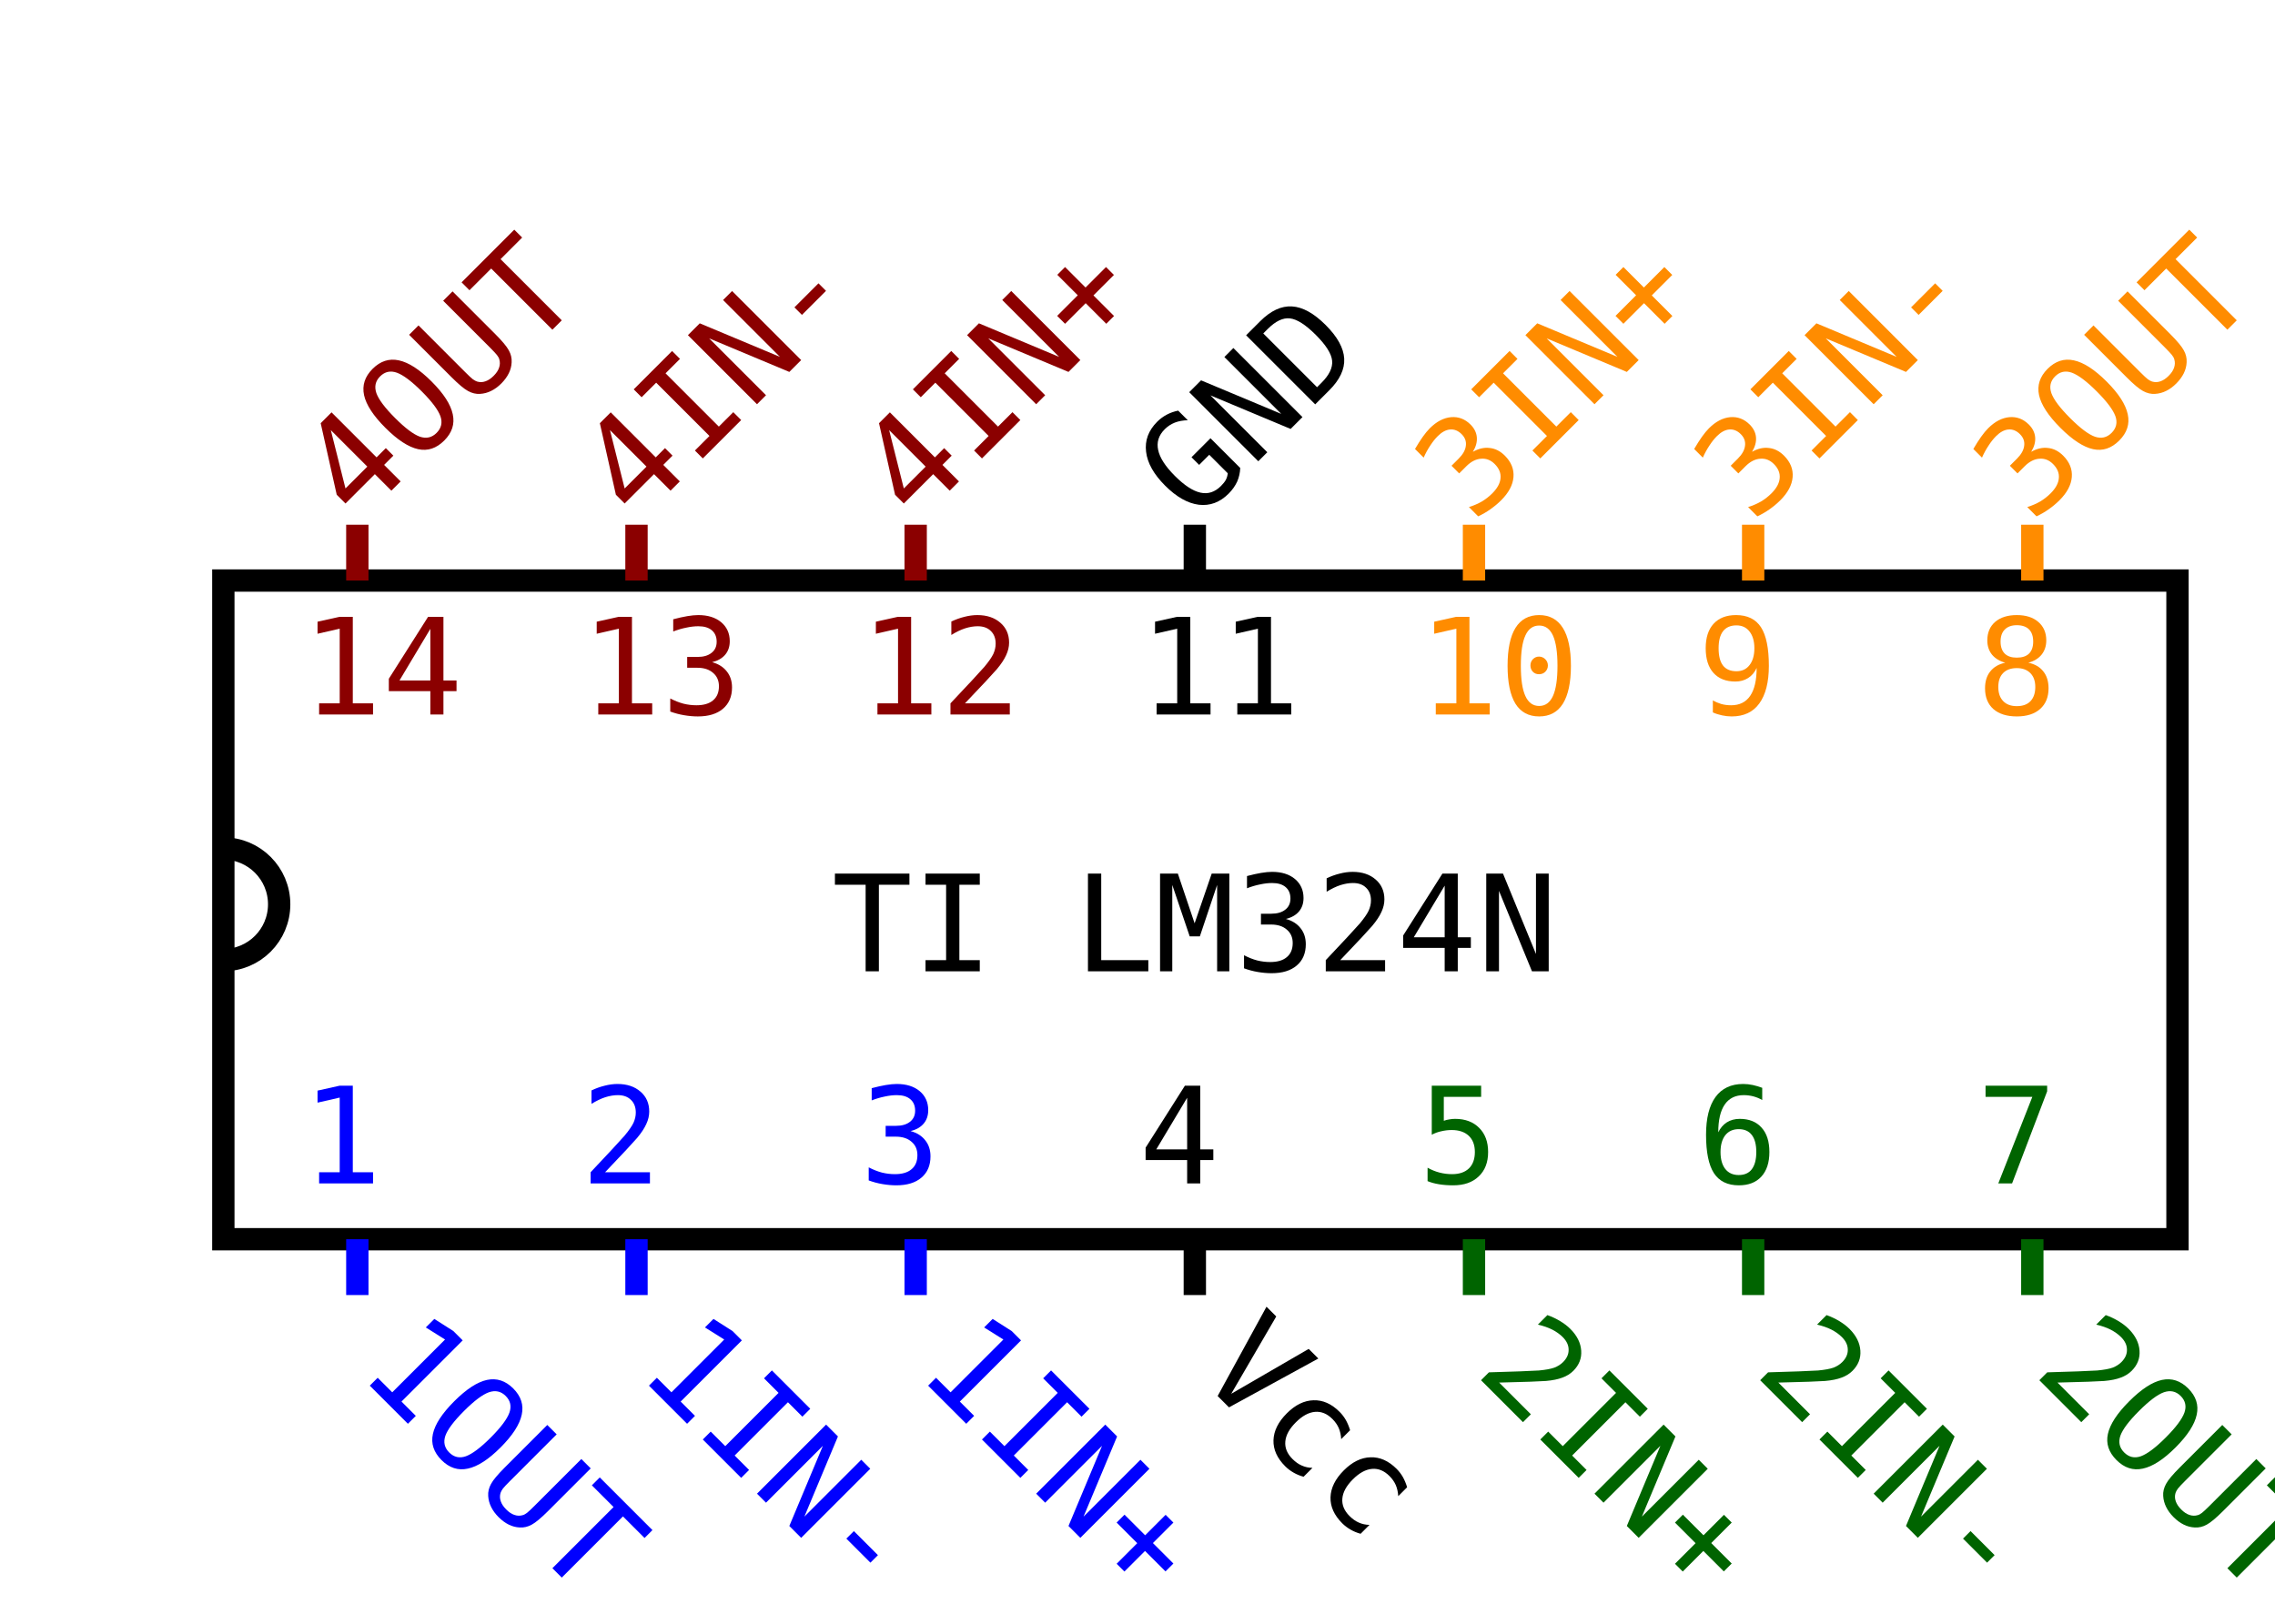
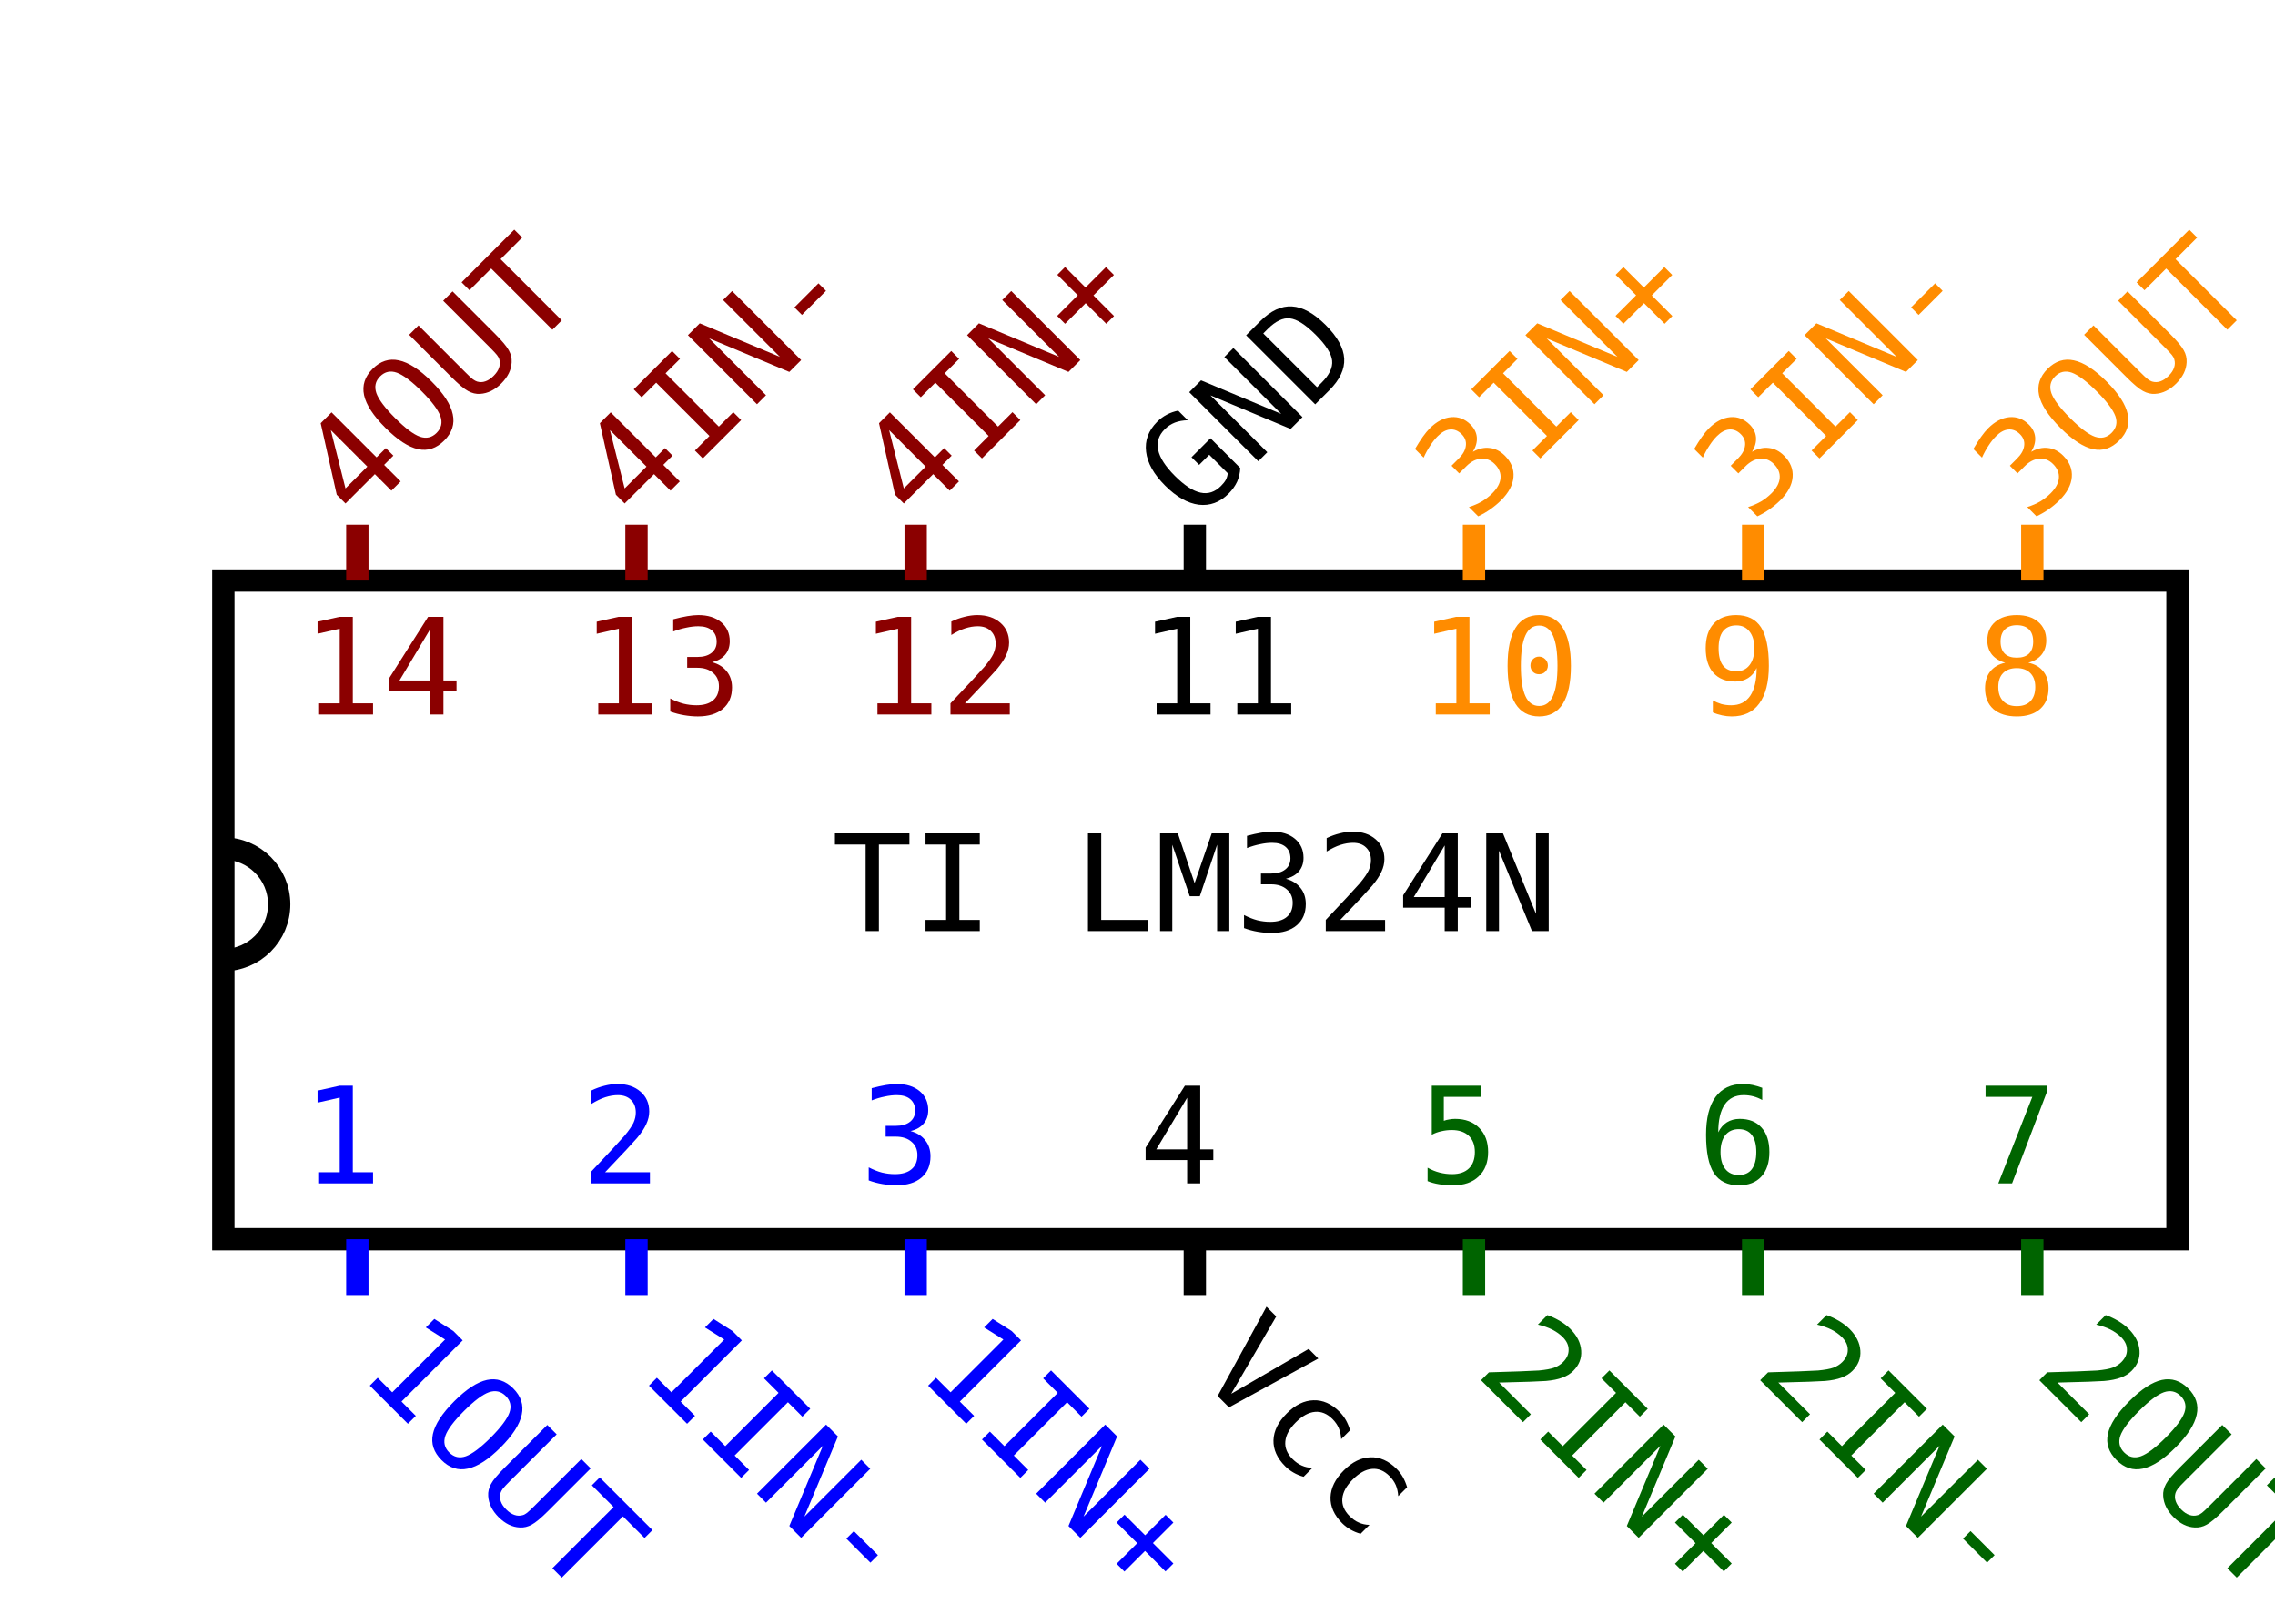
<svg xmlns="http://www.w3.org/2000/svg" version="1.1">
  <rect x="20" y="52" width="175" height="59" fill="none" stroke-width="2" stroke="black" />
  <text x="107" y="81" transform="rotate(0 107 81)" alignment-baseline="central" text-anchor="middle" font-family="monospace">
-     <tspan x="107" dy="0.5em">TI LM324N</tspan>
+     <tspan x="107" dy="0.2em">TI LM324N</tspan>
  </text>
  <path d="M20 76   A 5 5 0 0 1 20 86" stroke="black" fill="black" fill-opacity="0" stroke-width="2" />
  <line x1="32" y1="52" x2="32" y2="47" stroke="darkred" stroke-width="2" />
  <text x="27" y="64" font-family="monospace" fill="darkred">14</text>
  <text x="32" y="47" transform="rotate(-45 32 47)" font-family="monospace" fill="darkred">4OUT</text>
  <line x1="57" y1="52" x2="57" y2="47" stroke="darkred" stroke-width="2" />
  <text x="52" y="64" font-family="monospace" fill="darkred">13</text>
  <text x="57" y="47" transform="rotate(-45 57 47)" font-family="monospace" fill="darkred">4IN-</text>
  <line x1="82" y1="52" x2="82" y2="47" stroke="darkred" stroke-width="2" />
  <text x="77" y="64" font-family="monospace" fill="darkred">12</text>
  <text x="82" y="47" transform="rotate(-45 82 47)" font-family="monospace" fill="darkred">4IN+</text>
  <line x1="107" y1="52" x2="107" y2="47" stroke="black" stroke-width="2" />
  <text x="102" y="64" font-family="monospace" fill="black">11</text>
  <text x="107" y="47" transform="rotate(-45 107 47)" font-family="monospace" fill="black">GND</text>
  <line x1="132" y1="52" x2="132" y2="47" stroke="darkorange" stroke-width="2" />
  <text x="127" y="64" font-family="monospace" fill="darkorange">10</text>
  <text x="132" y="47" transform="rotate(-45 132 47)" font-family="monospace" fill="darkorange">3IN+</text>
  <line x1="157" y1="52" x2="157" y2="47" stroke="darkorange" stroke-width="2" />
  <text x="152" y="64" font-family="monospace" fill="darkorange">9</text>
  <text x="157" y="47" transform="rotate(-45 157 47)" font-family="monospace" fill="darkorange">3IN-</text>
  <line x1="182" y1="52" x2="182" y2="47" stroke="darkorange" stroke-width="2" />
  <text x="177" y="64" font-family="monospace" fill="darkorange">8</text>
  <text x="182" y="47" transform="rotate(-45 182 47)" font-family="monospace" fill="darkorange">3OUT</text>
  <line x1="32" y1="111" x2="32" y2="116" stroke="blue" stroke-width="2" />
  <text x="27" y="106" font-family="monospace" fill="blue">1</text>
  <text x="32" y="123" transform="rotate(45 32 123)" font-family="monospace" fill="blue">1OUT</text>
  <line x1="57" y1="111" x2="57" y2="116" stroke="blue" stroke-width="2" />
  <text x="52" y="106" font-family="monospace" fill="blue">2</text>
  <text x="57" y="123" transform="rotate(45 57 123)" font-family="monospace" fill="blue">1IN-</text>
  <line x1="82" y1="111" x2="82" y2="116" stroke="blue" stroke-width="2" />
  <text x="77" y="106" font-family="monospace" fill="blue">3</text>
  <text x="82" y="123" transform="rotate(45 82 123)" font-family="monospace" fill="blue">1IN+</text>
  <line x1="107" y1="111" x2="107" y2="116" stroke="black" stroke-width="2" />
  <text x="102" y="106" font-family="monospace" fill="black">4</text>
  <text x="107" y="123" transform="rotate(45 107 123)" font-family="monospace" fill="black">Vcc</text>
  <line x1="132" y1="111" x2="132" y2="116" stroke="darkgreen" stroke-width="2" />
  <text x="127" y="106" font-family="monospace" fill="darkgreen">5</text>
  <text x="132" y="123" transform="rotate(45 132 123)" font-family="monospace" fill="darkgreen">2IN+</text>
  <line x1="157" y1="111" x2="157" y2="116" stroke="darkgreen" stroke-width="2" />
  <text x="152" y="106" font-family="monospace" fill="darkgreen">6</text>
  <text x="157" y="123" transform="rotate(45 157 123)" font-family="monospace" fill="darkgreen">2IN-</text>
  <line x1="182" y1="111" x2="182" y2="116" stroke="darkgreen" stroke-width="2" />
  <text x="177" y="106" font-family="monospace" fill="darkgreen">7</text>
  <text x="182" y="123" transform="rotate(45 182 123)" font-family="monospace" fill="darkgreen">2OUT</text>
</svg>
